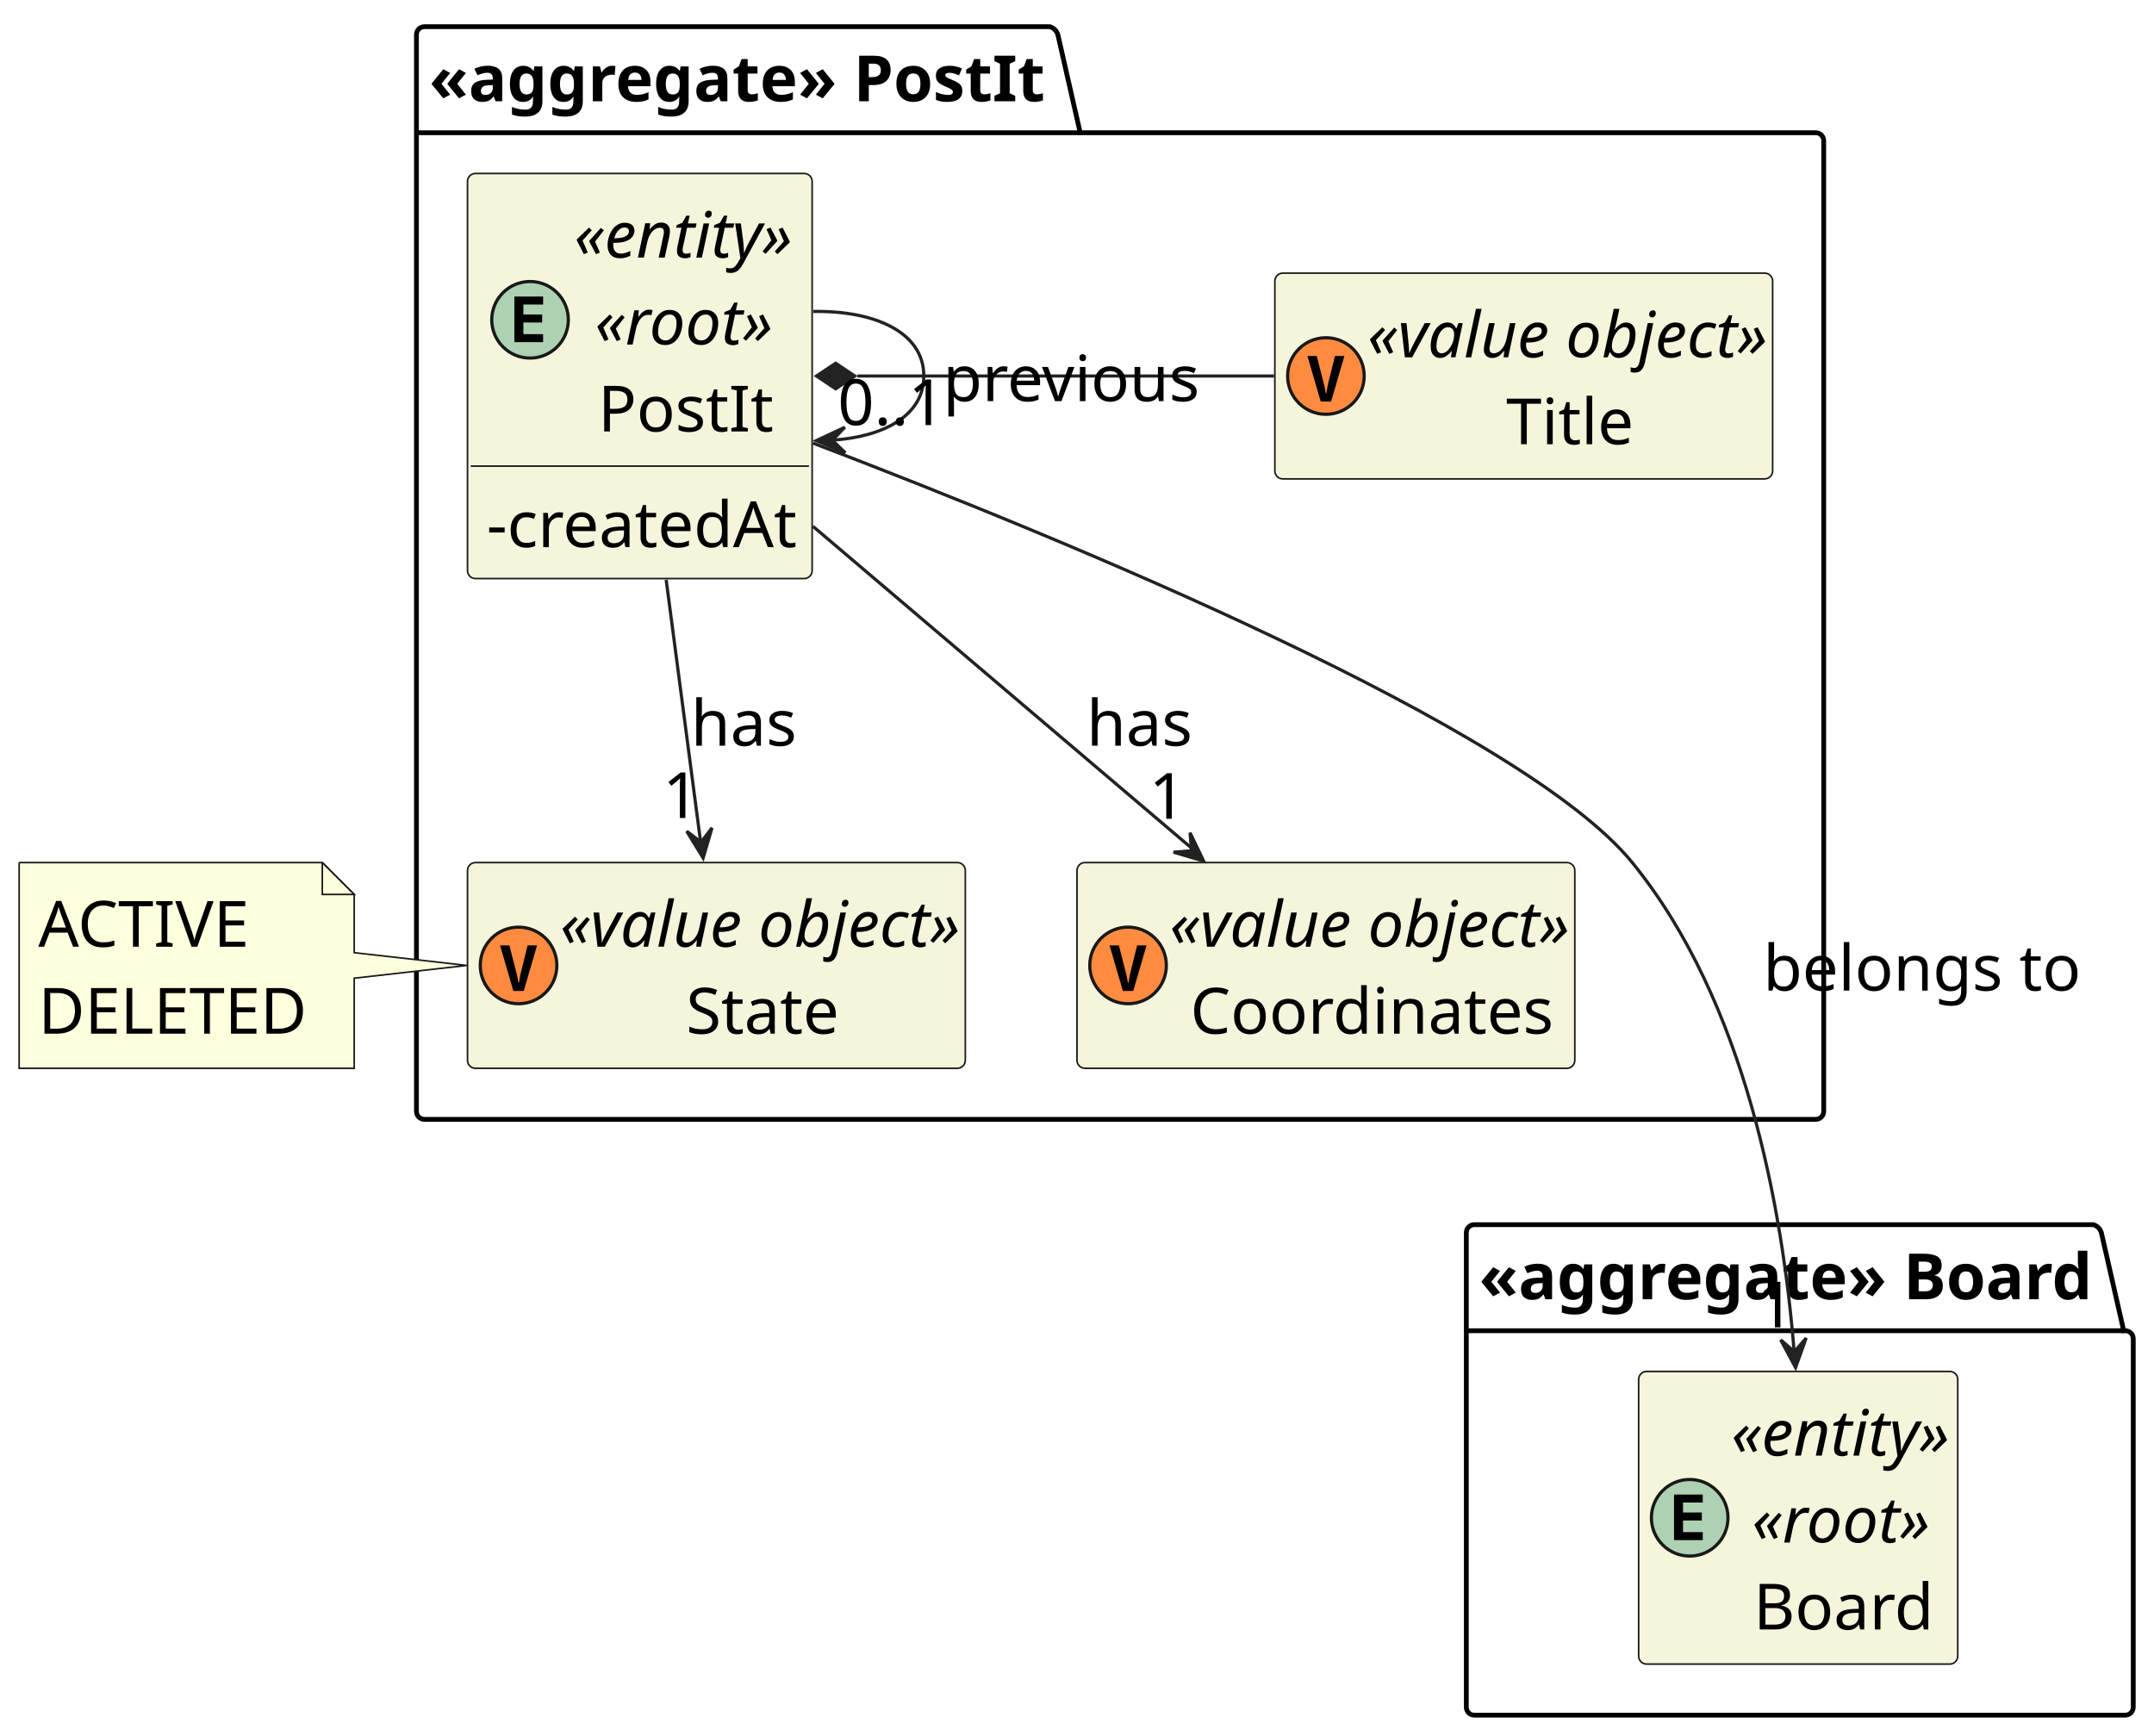
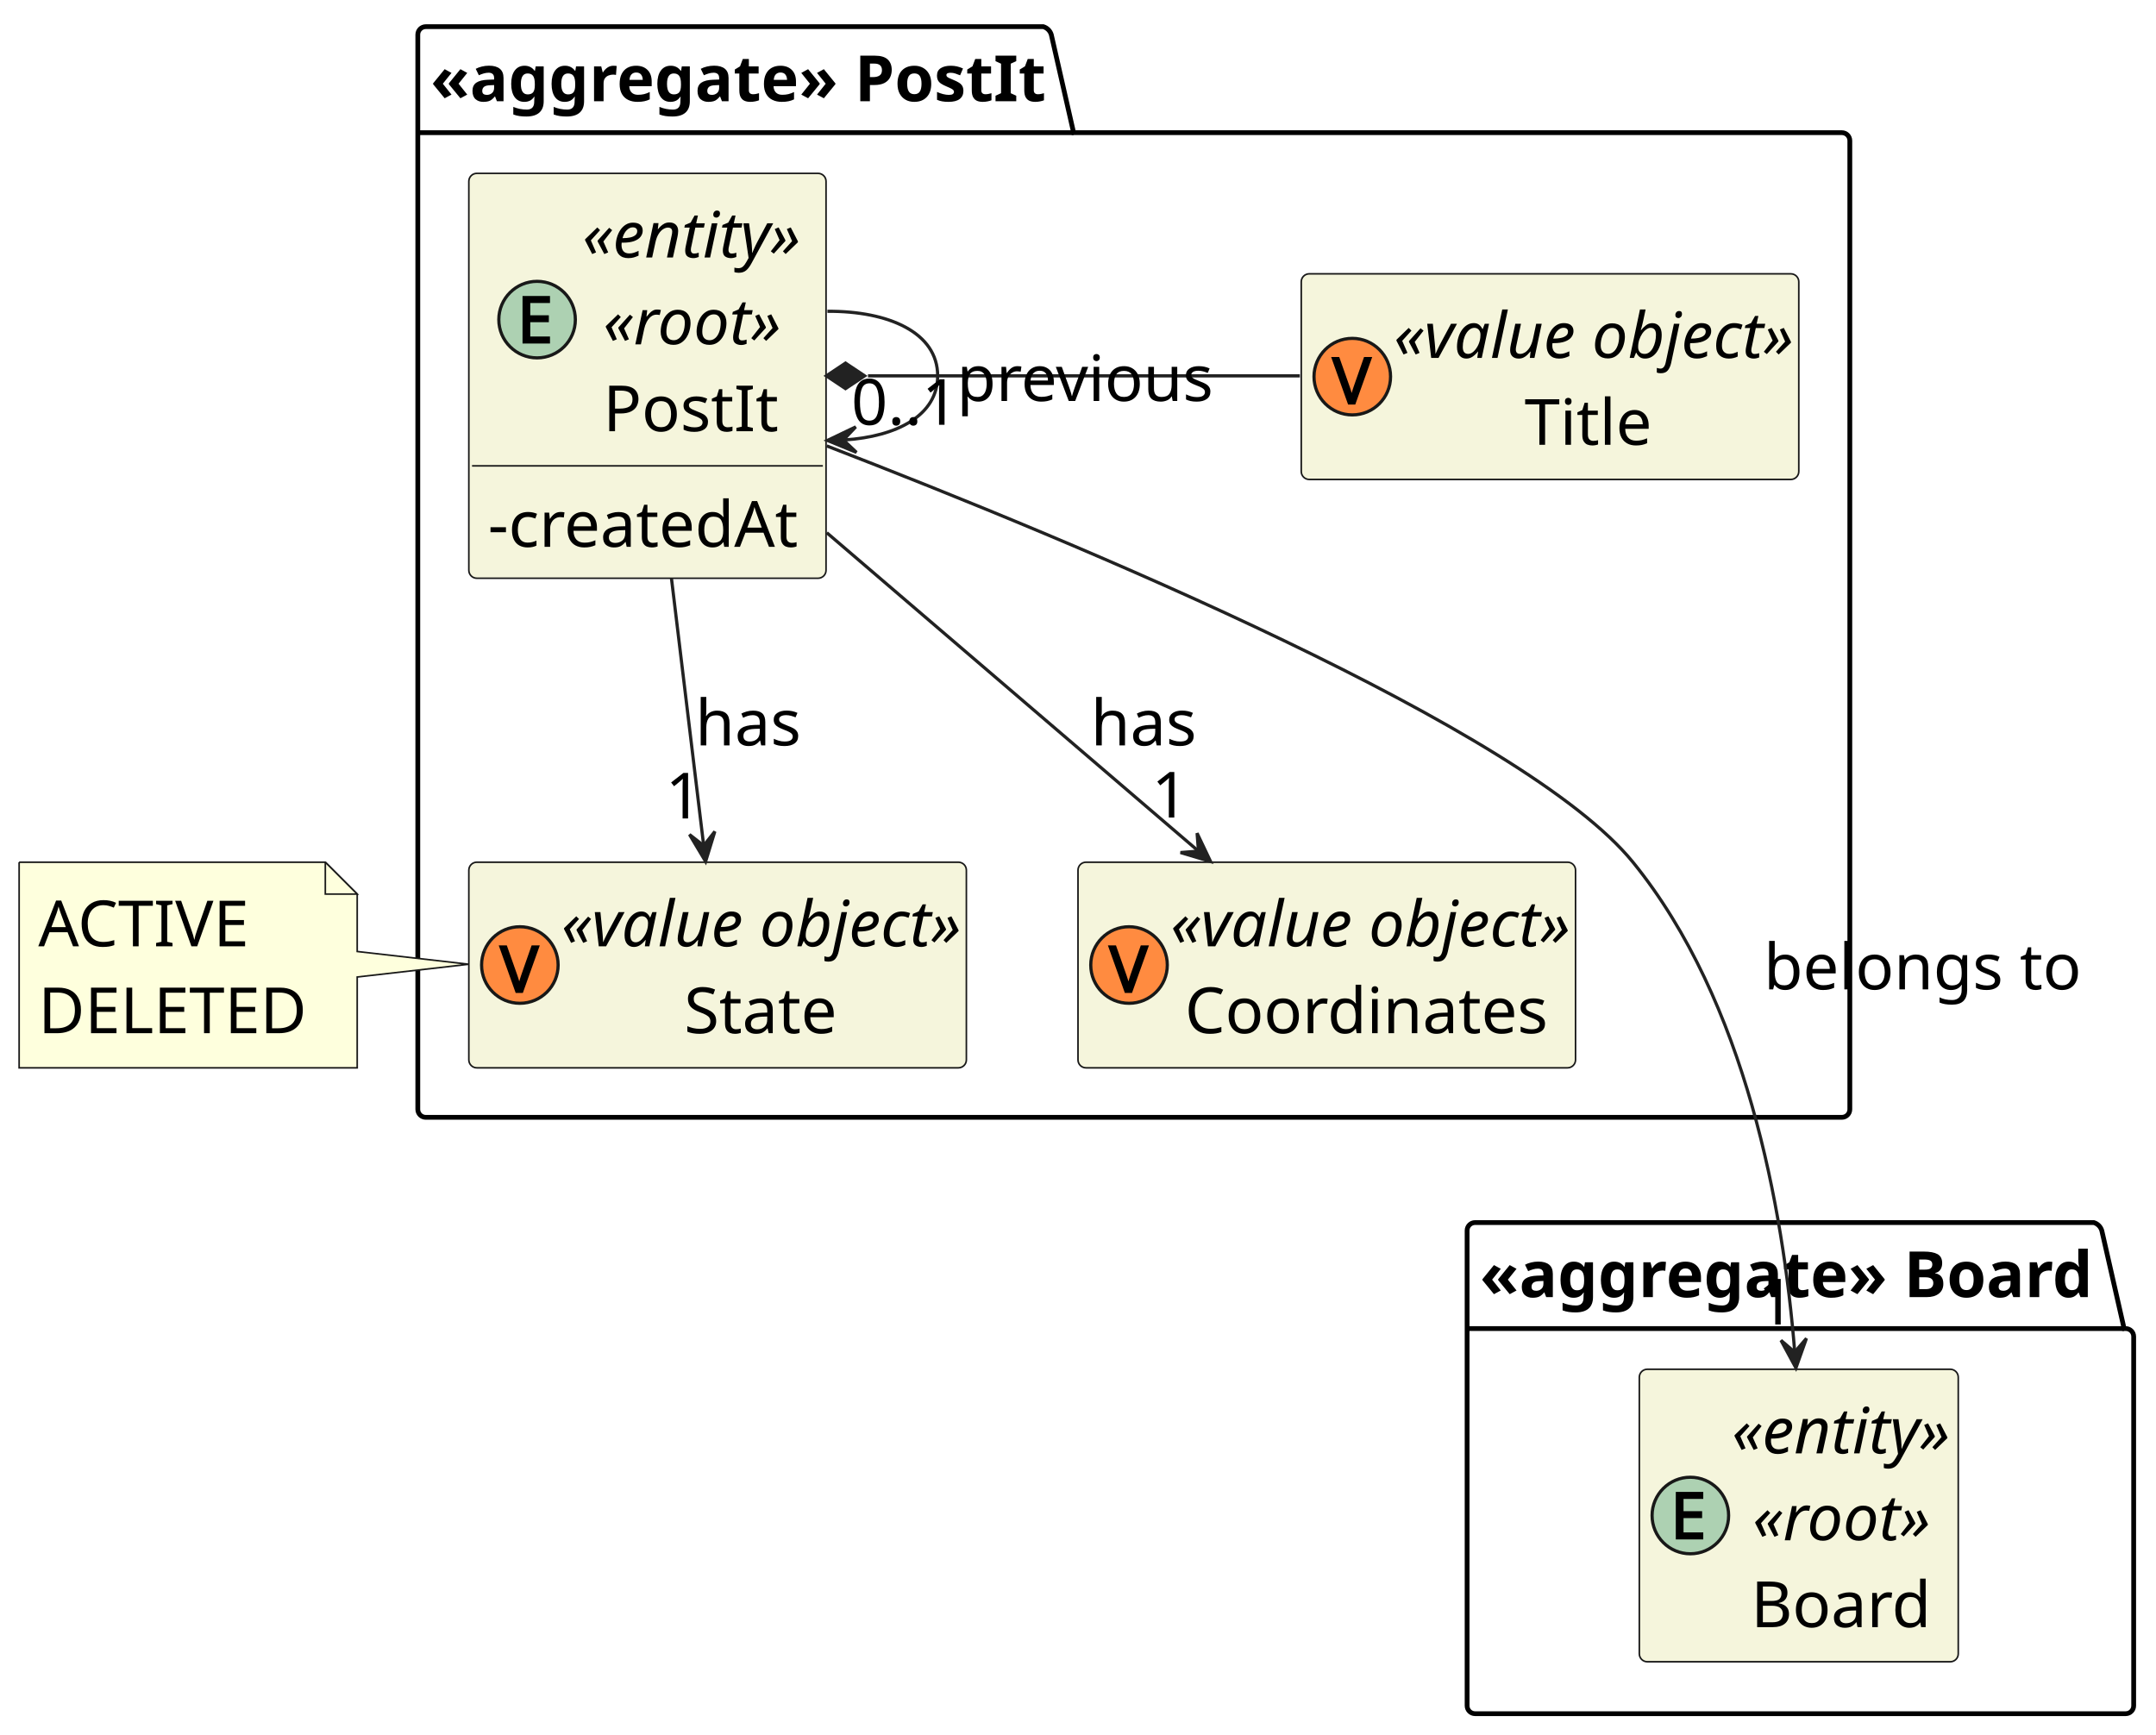
- <svg xmlns="http://www.w3.org/2000/svg" contentStyleType="text/css" height="544px" preserveAspectRatio="none" style="width:675px;height:544px;background:#FFFFFF;" version="1.1" viewBox="0 0 675 544" width="675px" zoomAndPan="magnify">
+ <svg xmlns="http://www.w3.org/2000/svg" contentStyleType="text/css" height="544px" preserveAspectRatio="none" style="width:676px;height:544px;background:#FFFFFF;" version="1.1" viewBox="0 0 676 544" width="676px" zoomAndPan="magnify">
  <defs />
  <g>
    <g id="cluster_&lt;&lt;aggregate&gt;&gt; PostIt">
-       <path d="M133,8.36 L329,8.36 A3.75,3.75 0 0 1 331.5,10.86 L338.5,41.6 L569,41.6 A2.5,2.5 0 0 1 571.5,44.1 L571.5,348.3 A2.5,2.5 0 0 1 569,350.8 L133,350.8 A2.5,2.5 0 0 1 130.5,348.3 L130.5,10.86 A2.5,2.5 0 0 1 133,8.36 " fill="none" style="stroke:#000000;stroke-width:1.5;" />
-       <line style="stroke:#000000;stroke-width:1.5;" x1="130.5" x2="338.5" y1="41.6" y2="41.6" />
-       <text fill="#000000" font-family="sans-serif" font-size="20" font-weight="bold" lengthAdjust="spacing" textLength="195" x="134.5" y="31.74">«aggregate» PostIt</text>
+       <path d="M133.5,8.36 L327.125,8.36 A3.75,3.75 0 0 1 329.625,10.86 L336.625,41.6 L577.5,41.6 A2.5,2.5 0 0 1 580,44.1 L580,347.86 A2.5,2.5 0 0 1 577.5,350.36 L133.5,350.36 A2.5,2.5 0 0 1 131,347.86 L131,10.86 A2.5,2.5 0 0 1 133.5,8.36 " fill="none" style="stroke:#000000;stroke-width:1.5;" />
+       <line style="stroke:#000000;stroke-width:1.5;" x1="131" x2="336.625" y1="41.6" y2="41.6" />
+       <text fill="#000000" font-family="sans-serif" font-size="20" font-weight="bold" lengthAdjust="spacing" textLength="192.625" x="135" y="31.74">«aggregate» PostIt</text>
    </g>
    <g id="cluster_&lt;&lt;aggregate&gt;&gt; Board">
-       <path d="M462,383.8 L656,383.8 A3.75,3.75 0 0 1 658.5,386.3 L665.5,417.04 L666,417.04 A2.5,2.5 0 0 1 668.5,419.54 L668.5,535.02 A2.5,2.5 0 0 1 666,537.52 L462,537.52 A2.5,2.5 0 0 1 459.5,535.02 L459.5,386.3 A2.5,2.5 0 0 1 462,383.8 " fill="none" style="stroke:#000000;stroke-width:1.5;" />
-       <line style="stroke:#000000;stroke-width:1.5;" x1="459.5" x2="665.5" y1="417.04" y2="417.04" />
-       <text fill="#000000" font-family="sans-serif" font-size="20" font-weight="bold" lengthAdjust="spacing" textLength="193" x="463.5" y="407.18">«aggregate» Board</text>
+       <path d="M462.5,383.36 L656.5,383.36 A3.75,3.75 0 0 1 659,385.86 L666,416.6 L666.5,416.6 A2.5,2.5 0 0 1 669,419.1 L669,534.86 A2.5,2.5 0 0 1 666.5,537.36 L462.5,537.36 A2.5,2.5 0 0 1 460,534.86 L460,385.86 A2.5,2.5 0 0 1 462.5,383.36 " fill="none" style="stroke:#000000;stroke-width:1.5;" />
+       <line style="stroke:#000000;stroke-width:1.5;" x1="460" x2="666" y1="416.6" y2="416.6" />
+       <text fill="#000000" font-family="sans-serif" font-size="20" font-weight="bold" lengthAdjust="spacing" textLength="193" x="464" y="406.74">«aggregate» Board</text>
    </g>
    <g id="elem_PostIt">
-       <rect codeLine="17" fill="#F5F5DC" height="126.96" id="PostIt" rx="2.5" ry="2.5" style="stroke:#181818;stroke-width:0.5;" width="108" x="146.5" y="54.36" />
-       <ellipse cx="166.1" cy="100.22" fill="#ADD1B2" rx="12" ry="12" style="stroke:#181818;stroke-width:1.0;" />
-       <path d="M161.194,107.22 L161.194,92.939 L170.194,92.939 L170.194,95.439 L164.006,95.439 L164.006,98.564 L169.897,98.564 L169.897,101.064 L164.006,101.064 L164.006,104.72 L170.194,104.72 L170.194,107.22 L161.194,107.22 Z " fill="#000000" />
-       <text fill="#000000" font-family="sans-serif" font-size="20" font-style="italic" lengthAdjust="spacing" textLength="70" x="179.9" y="80.74">«entity»</text>
-       <text fill="#000000" font-family="sans-serif" font-size="20" font-style="italic" lengthAdjust="spacing" textLength="57" x="186.4" y="107.98">«root»</text>
-       <text fill="#000000" font-family="sans-serif" font-size="20" lengthAdjust="spacing" textLength="55" x="187.4" y="135.22">PostIt</text>
-       <line style="stroke:#181818;stroke-width:0.5;" x1="147.5" x2="253.5" y1="146.08" y2="146.08" />
-       <text fill="#000000" font-family="sans-serif" font-size="20" lengthAdjust="spacing" textLength="96" x="152.5" y="171.46">-createdAt</text>
+       <rect codeLine="17" fill="#F5F5DC" height="126.96" id="PostIt" rx="2.5" ry="2.5" style="stroke:#181818;stroke-width:0.5;" width="112" x="147" y="54.36" />
+       <ellipse cx="168.4" cy="100.22" fill="#ADD1B2" rx="12" ry="12" style="stroke:#181818;stroke-width:1.0;" />
+       <path d="M172.447,107.72 L163.838,107.72 L163.838,92.814 L172.447,92.814 L172.447,95.017 L166.259,95.017 L166.259,98.861 L172.088,98.861 L172.088,101.032 L166.259,101.032 L166.259,105.517 L172.447,105.517 L172.447,107.72 Z " fill="#000000" />
+       <text fill="#000000" font-family="sans-serif" font-size="20" font-style="italic" lengthAdjust="spacing" textLength="70" x="182.6" y="80.74">«entity»</text>
+       <text fill="#000000" font-family="sans-serif" font-size="20" font-style="italic" lengthAdjust="spacing" textLength="57" x="189.1" y="107.98">«root»</text>
+       <text fill="#000000" font-family="sans-serif" font-size="20" lengthAdjust="spacing" textLength="57" x="189.1" y="135.22">PostIt</text>
+       <line style="stroke:#181818;stroke-width:0.5;" x1="148" x2="258" y1="146.08" y2="146.08" />
+       <text fill="#000000" font-family="sans-serif" font-size="20" lengthAdjust="spacing" textLength="100" x="153" y="171.46">-createdAt</text>
    </g>
    <g id="elem_Title">
-       <rect codeLine="21" fill="#F5F5DC" height="64.48" id="Title" rx="2.5" ry="2.5" style="stroke:#181818;stroke-width:0.5;" width="156" x="399.5" y="85.6" />
-       <ellipse cx="415.5" cy="117.84" fill="#FF8B40" rx="12" ry="12" style="stroke:#181818;stroke-width:1.0;" />
-       <path d="M413.875,125.84 L409.703,111.559 L412.625,111.559 L414.797,120.043 Q414.906,120.356 415.031,120.965 Q415.156,121.559 415.281,122.184 Q415.406,122.793 415.453,123.246 L415.641,123.246 Q415.703,122.793 415.812,122.184 Q415.922,121.574 416.031,120.996 Q416.156,120.403 416.234,120.043 L418.344,111.559 L421.297,111.559 L417.125,125.84 L413.875,125.84 Z " fill="#000000" />
-       <text fill="#000000" font-family="sans-serif" font-size="20" font-style="italic" lengthAdjust="spacing" textLength="126" x="428.5" y="111.98">«value object»</text>
-       <text fill="#000000" font-family="sans-serif" font-size="20" lengthAdjust="spacing" textLength="39" x="472" y="139.22">Title</text>
+       <rect codeLine="21" fill="#F5F5DC" height="64.48" id="Title" rx="2.5" ry="2.5" style="stroke:#181818;stroke-width:0.5;" width="156" x="408" y="85.86" />
+       <ellipse cx="424" cy="118.1" fill="#FF8B40" rx="12" ry="12" style="stroke:#181818;stroke-width:1.0;" />
+       <path d="M430.25,111.944 L424.938,126.85 L422.688,126.85 L417.375,111.944 L419.906,111.944 L423.203,121.303 Q423.422,121.897 423.578,122.444 Q423.75,122.991 423.875,123.491 Q424.016,123.975 423.812,124.022 Q423.594,123.991 423.734,123.475 Q423.875,122.959 424.047,122.428 Q424.219,121.881 424.422,121.272 L427.688,111.944 L430.25,111.944 Z " fill="#000000" />
+       <text fill="#000000" font-family="sans-serif" font-size="20" font-style="italic" lengthAdjust="spacing" textLength="126" x="437" y="112.24">«value object»</text>
+       <text fill="#000000" font-family="sans-serif" font-size="20" lengthAdjust="spacing" textLength="44" x="478" y="139.48">Title</text>
    </g>
    <g id="elem_State">
-       <rect codeLine="23" fill="#F5F5DC" height="64.48" id="State" rx="2.5" ry="2.5" style="stroke:#181818;stroke-width:0.5;" width="156" x="146.5" y="270.32" />
-       <ellipse cx="162.5" cy="302.56" fill="#FF8B40" rx="12" ry="12" style="stroke:#181818;stroke-width:1.0;" />
-       <path d="M160.875,310.56 L156.703,296.279 L159.625,296.279 L161.797,304.763 Q161.906,305.076 162.031,305.685 Q162.156,306.279 162.281,306.904 Q162.406,307.513 162.453,307.966 L162.641,307.966 Q162.703,307.513 162.812,306.904 Q162.922,306.294 163.031,305.716 Q163.156,305.123 163.234,304.763 L165.344,296.279 L168.297,296.279 L164.125,310.56 L160.875,310.56 Z " fill="#000000" />
-       <text fill="#000000" font-family="sans-serif" font-size="20" font-style="italic" lengthAdjust="spacing" textLength="126" x="175.5" y="296.7">«value object»</text>
-       <text fill="#000000" font-family="sans-serif" font-size="20" lengthAdjust="spacing" textLength="47" x="215" y="323.94">State</text>
+       <rect codeLine="23" fill="#F5F5DC" height="64.48" id="State" rx="2.5" ry="2.5" style="stroke:#181818;stroke-width:0.5;" width="156" x="147" y="270.36" />
+       <ellipse cx="163" cy="302.6" fill="#FF8B40" rx="12" ry="12" style="stroke:#181818;stroke-width:1.0;" />
+       <path d="M169.25,296.444 L163.938,311.35 L161.688,311.35 L156.375,296.444 L158.906,296.444 L162.203,305.803 Q162.422,306.397 162.578,306.944 Q162.75,307.491 162.875,307.991 Q163.016,308.475 162.812,308.522 Q162.594,308.491 162.734,307.975 Q162.875,307.459 163.047,306.928 Q163.219,306.381 163.422,305.772 L166.688,296.444 L169.25,296.444 Z " fill="#000000" />
+       <text fill="#000000" font-family="sans-serif" font-size="20" font-style="italic" lengthAdjust="spacing" textLength="126" x="176" y="296.74">«value object»</text>
+       <text fill="#000000" font-family="sans-serif" font-size="20" lengthAdjust="spacing" textLength="49" x="214.5" y="323.98">State</text>
    </g>
    <g id="elem_Coordinates">
-       <rect codeLine="24" fill="#F5F5DC" height="64.48" id="Coordinates" rx="2.5" ry="2.5" style="stroke:#181818;stroke-width:0.5;" width="156" x="337.5" y="270.32" />
-       <ellipse cx="353.5" cy="302.56" fill="#FF8B40" rx="12" ry="12" style="stroke:#181818;stroke-width:1.0;" />
-       <path d="M351.875,310.56 L347.703,296.279 L350.625,296.279 L352.797,304.763 Q352.906,305.076 353.031,305.685 Q353.156,306.279 353.281,306.904 Q353.406,307.513 353.453,307.966 L353.641,307.966 Q353.703,307.513 353.812,306.904 Q353.922,306.294 354.031,305.716 Q354.156,305.123 354.234,304.763 L356.344,296.279 L359.297,296.279 L355.125,310.56 L351.875,310.56 Z " fill="#000000" />
-       <text fill="#000000" font-family="sans-serif" font-size="20" font-style="italic" lengthAdjust="spacing" textLength="126" x="366.5" y="296.7">«value object»</text>
-       <text fill="#000000" font-family="sans-serif" font-size="20" lengthAdjust="spacing" textLength="113" x="373" y="323.94">Coordinates</text>
+       <rect codeLine="24" fill="#F5F5DC" height="64.48" id="Coordinates" rx="2.5" ry="2.5" style="stroke:#181818;stroke-width:0.5;" width="156" x="338" y="270.36" />
+       <ellipse cx="354" cy="302.6" fill="#FF8B40" rx="12" ry="12" style="stroke:#181818;stroke-width:1.0;" />
+       <path d="M360.25,296.444 L354.938,311.35 L352.688,311.35 L347.375,296.444 L349.906,296.444 L353.203,305.803 Q353.422,306.397 353.578,306.944 Q353.75,307.491 353.875,307.991 Q354.016,308.475 353.812,308.522 Q353.594,308.491 353.734,307.975 Q353.875,307.459 354.047,306.928 Q354.219,306.381 354.422,305.772 L357.688,296.444 L360.25,296.444 Z " fill="#000000" />
+       <text fill="#000000" font-family="sans-serif" font-size="20" font-style="italic" lengthAdjust="spacing" textLength="126" x="367" y="296.74">«value object»</text>
+       <text fill="#000000" font-family="sans-serif" font-size="20" lengthAdjust="spacing" textLength="117" x="371.5" y="323.98">Coordinates</text>
    </g>
    <g id="elem_Board">
-       <rect codeLine="35" fill="#F5F5DC" height="91.72" id="Board" rx="2.5" ry="2.5" style="stroke:#181818;stroke-width:0.5;" width="100" x="513.5" y="429.8" />
-       <ellipse cx="529.5" cy="475.66" fill="#ADD1B2" rx="12" ry="12" style="stroke:#181818;stroke-width:1.0;" />
-       <path d="M524.594,482.66 L524.594,468.379 L533.594,468.379 L533.594,470.879 L527.406,470.879 L527.406,474.004 L533.297,474.004 L533.297,476.504 L527.406,476.504 L527.406,480.16 L533.594,480.16 L533.594,482.66 L524.594,482.66 Z " fill="#000000" />
-       <text fill="#000000" font-family="sans-serif" font-size="20" font-style="italic" lengthAdjust="spacing" textLength="70" x="542.5" y="456.18">«entity»</text>
-       <text fill="#000000" font-family="sans-serif" font-size="20" font-style="italic" lengthAdjust="spacing" textLength="57" x="549" y="483.42">«root»</text>
-       <text fill="#000000" font-family="sans-serif" font-size="20" lengthAdjust="spacing" textLength="56" x="549.5" y="510.66">Board</text>
+       <rect codeLine="35" fill="#F5F5DC" height="91.72" id="Board" rx="2.5" ry="2.5" style="stroke:#181818;stroke-width:0.5;" width="100" x="514" y="429.36" />
+       <ellipse cx="530" cy="475.22" fill="#ADD1B2" rx="12" ry="12" style="stroke:#181818;stroke-width:1.0;" />
+       <path d="M534.047,482.72 L525.438,482.72 L525.438,467.814 L534.047,467.814 L534.047,470.017 L527.859,470.017 L527.859,473.861 L533.688,473.861 L533.688,476.033 L527.859,476.033 L527.859,480.517 L534.047,480.517 L534.047,482.72 Z " fill="#000000" />
+       <text fill="#000000" font-family="sans-serif" font-size="20" font-style="italic" lengthAdjust="spacing" textLength="70" x="543" y="455.74">«entity»</text>
+       <text fill="#000000" font-family="sans-serif" font-size="20" font-style="italic" lengthAdjust="spacing" textLength="57" x="549.5" y="482.98">«root»</text>
+       <text fill="#000000" font-family="sans-serif" font-size="20" lengthAdjust="spacing" textLength="58" x="549" y="510.22">Board</text>
    </g>
    <g id="elem_GMN7">
-       <path d="M6,270.32 L6,334.8 A0,0 0 0 0 6,334.8 L111,334.8 A0,0 0 0 0 111,334.8 L111,306.56 L146.27,302.56 L111,298.56 L111,280.32 L101,270.32 L6,270.32 A0,0 0 0 0 6,270.32 " fill="#FEFFDD" style="stroke:#181818;stroke-width:0.5;" />
-       <path d="M101,270.32 L101,280.32 L111,280.32 L101,270.32 " fill="#FEFFDD" style="stroke:#181818;stroke-width:0.5;" />
-       <text fill="#000000" font-family="sans-serif" font-size="20" lengthAdjust="spacing" textLength="67" x="12" y="296.7">ACTIVE</text>
-       <text fill="#000000" font-family="sans-serif" font-size="20" lengthAdjust="spacing" textLength="84" x="12" y="323.94">DELETED</text>
+       <path d="M6,270.36 L6,334.84 A0,0 0 0 0 6,334.84 L112,334.84 A0,0 0 0 0 112,334.84 L112,306.36 L146.99,302.36 L112,298.36 L112,280.36 L102,270.36 L6,270.36 A0,0 0 0 0 6,270.36 " fill="#FEFFDD" style="stroke:#181818;stroke-width:0.5;" />
+       <path d="M102,270.36 L102,280.36 L112,280.36 L102,270.36 " fill="#FEFFDD" style="stroke:#181818;stroke-width:0.5;" />
+       <text fill="#000000" font-family="sans-serif" font-size="20" lengthAdjust="spacing" textLength="68" x="12" y="296.74">ACTIVE</text>
+       <text fill="#000000" font-family="sans-serif" font-size="20" lengthAdjust="spacing" textLength="85" x="12" y="323.98">DELETED</text>
    </g>
    <g id="link_PostIt_Title">
-       <path codeLine="38" d="M268.69,117.84 C312.2,117.84 355.72,117.84 399.23,117.84 " fill="none" id="PostIt-backto-Title" style="stroke:#222222;stroke-width:1.0;" />
-       <polygon fill="#222222" points="255.87,117.84,261.87,121.84,267.87,117.84,261.87,113.84,255.87,117.84" style="stroke:#222222;stroke-width:1.0;" />
+       <path codeLine="38" d="M272.15,117.86 C317.29,117.86 362.42,117.86 407.56,117.86 " fill="none" id="PostIt-backto-Title" style="stroke:#222222;stroke-width:1.0;" />
+       <polygon fill="#222222" points="259.1,117.86,265.1,121.86,271.1,117.86,265.1,113.86,259.1,117.86" style="stroke:#222222;stroke-width:1.0;" />
    </g>
    <g id="link_PostIt_State">
-       <path codeLine="39" d="M208.76,181.72 C212.36,209.13 216.46,240.34 219.57,264.03 " fill="none" id="PostIt-to-State" style="stroke:#222222;stroke-width:1.0;" />
-       <polygon fill="#222222" points="220.34,268.89,223.123,259.442,219.683,263.933,215.192,260.494,220.34,268.89" style="stroke:#222222;stroke-width:1.0;" />
-       <text fill="#000000" font-family="sans-serif" font-size="20" lengthAdjust="spacing" textLength="33" x="216.5" y="233.7">has</text>
-       <text fill="#000000" font-family="sans-serif" font-size="20" lengthAdjust="spacing" textLength="11" x="207.68" y="256.355">1</text>
+       <path codeLine="39" d="M210.54,181.41 C213.91,209.35 217.76,241.28 220.64,265.17 " fill="none" id="PostIt-to-State" style="stroke:#222222;stroke-width:1.0;" />
+       <polygon fill="#222222" points="221.24,270.14,224.133,260.726,220.641,265.176,216.19,261.684,221.24,270.14" style="stroke:#222222;stroke-width:1.0;" />
+       <text fill="#000000" font-family="sans-serif" font-size="20" lengthAdjust="spacing" textLength="34" x="218" y="233.74">has</text>
+       <text fill="#000000" font-family="sans-serif" font-size="20" lengthAdjust="spacing" textLength="11" x="208.648" y="256.641">1</text>
    </g>
    <g id="link_PostIt_Board">
-       <path codeLine="41" d="M254.79,138.87 C334.36,169.26 476.99,227.94 511.5,270.32 C547,313.92 558.62,378.77 562.24,423.66 " fill="none" id="PostIt-to-Board" style="stroke:#222222;stroke-width:1.0;" />
-       <polygon fill="#222222" points="562.68,428.59,566,419.318,562.308,423.604,558.022,419.912,562.68,428.59" style="stroke:#222222;stroke-width:1.0;" />
-       <text fill="#000000" font-family="sans-serif" font-size="20" lengthAdjust="spacing" textLength="98" x="552.5" y="310.44">belongs to</text>
-       <text fill="#000000" font-family="sans-serif" font-size="20" lengthAdjust="spacing" textLength="11" x="550.831" y="415.981">1</text>
+       <path codeLine="41" d="M259.23,139.83 C338.72,170.52 478.05,228.57 512,270.36 C547.51,314.06 559.11,379.05 562.72,423.87 " fill="none" id="PostIt-to-Board" style="stroke:#222222;stroke-width:1.0;" />
+       <polygon fill="#222222" points="563.1,428.96,566.394,419.678,562.714,423.975,558.418,420.295,563.1,428.96" style="stroke:#222222;stroke-width:1.0;" />
+       <text fill="#000000" font-family="sans-serif" font-size="20" lengthAdjust="spacing" textLength="103" x="553" y="310.24">belongs to</text>
+       <text fill="#000000" font-family="sans-serif" font-size="20" lengthAdjust="spacing" textLength="11" x="551.24" y="415.326">1</text>
    </g>
    <g id="link_PostIt_PostIt">
-       <path codeLine="42" d="M254.82,97.61 C273.96,97.28 289.5,104.03 289.5,117.84 C289.5,130.25 276.96,136.96 260.53,137.96 " fill="none" id="PostIt-to-PostIt" style="stroke:#222222;stroke-width:1.0;" />
-       <polygon fill="#222222" points="255.82,138.08,264.898,141.899,260.819,137.98,264.738,133.901,255.82,138.08" style="stroke:#222222;stroke-width:1.0;" />
-       <text fill="#000000" font-family="sans-serif" font-size="20" lengthAdjust="spacing" textLength="80" x="295.5" y="125.72">previous</text>
-       <text fill="#000000" font-family="sans-serif" font-size="20" lengthAdjust="spacing" textLength="32" x="262.511" y="133.21">0..1</text>
+       <path codeLine="42" d="M259.43,97.61 C278.6,97.5 294,104.25 294,117.86 C294,130.19 281.35,136.89 264.71,137.96 " fill="none" id="PostIt-to-PostIt" style="stroke:#222222;stroke-width:1.0;" />
+       <polygon fill="#222222" points="259.43,138.11,268.541,141.851,264.428,137.967,268.312,133.855,259.43,138.11" style="stroke:#222222;stroke-width:1.0;" />
+       <text fill="#000000" font-family="sans-serif" font-size="20" lengthAdjust="spacing" textLength="84" x="300" y="125.74">previous</text>
+       <text fill="#000000" font-family="sans-serif" font-size="20" lengthAdjust="spacing" textLength="32" x="266.899" y="133.201">0..1</text>
    </g>
    <g id="link_PostIt_Coordinates">
-       <path codeLine="43" d="M254.75,164.95 C291.66,196.31 339.77,237.2 373.7,266.04 " fill="none" id="PostIt-to-Coordinates" style="stroke:#222222;stroke-width:1.0;" />
-       <polygon fill="#222222" points="377.19,269.85,372.924,260.973,373.381,266.611,367.742,267.068,377.19,269.85" style="stroke:#222222;stroke-width:1.0;" />
-       <text fill="#000000" font-family="sans-serif" font-size="20" lengthAdjust="spacing" textLength="33" x="340.5" y="233.7">has</text>
-       <text fill="#000000" font-family="sans-serif" font-size="20" lengthAdjust="spacing" textLength="11" x="360.1" y="256.596">1</text>
+       <path codeLine="43" d="M259.24,167.05 C295.84,198.41 342.71,238.57 375.63,266.77 " fill="none" id="PostIt-to-Coordinates" style="stroke:#222222;stroke-width:1.0;" />
+       <polygon fill="#222222" points="379.57,270.15,375.34,261.256,375.774,266.896,370.134,267.33,379.57,270.15" style="stroke:#222222;stroke-width:1.0;" />
+       <text fill="#000000" font-family="sans-serif" font-size="20" lengthAdjust="spacing" textLength="34" x="342" y="233.74">has</text>
+       <text fill="#000000" font-family="sans-serif" font-size="20" lengthAdjust="spacing" textLength="11" x="361.101" y="256.366">1</text>
    </g>
  </g>
</svg>
